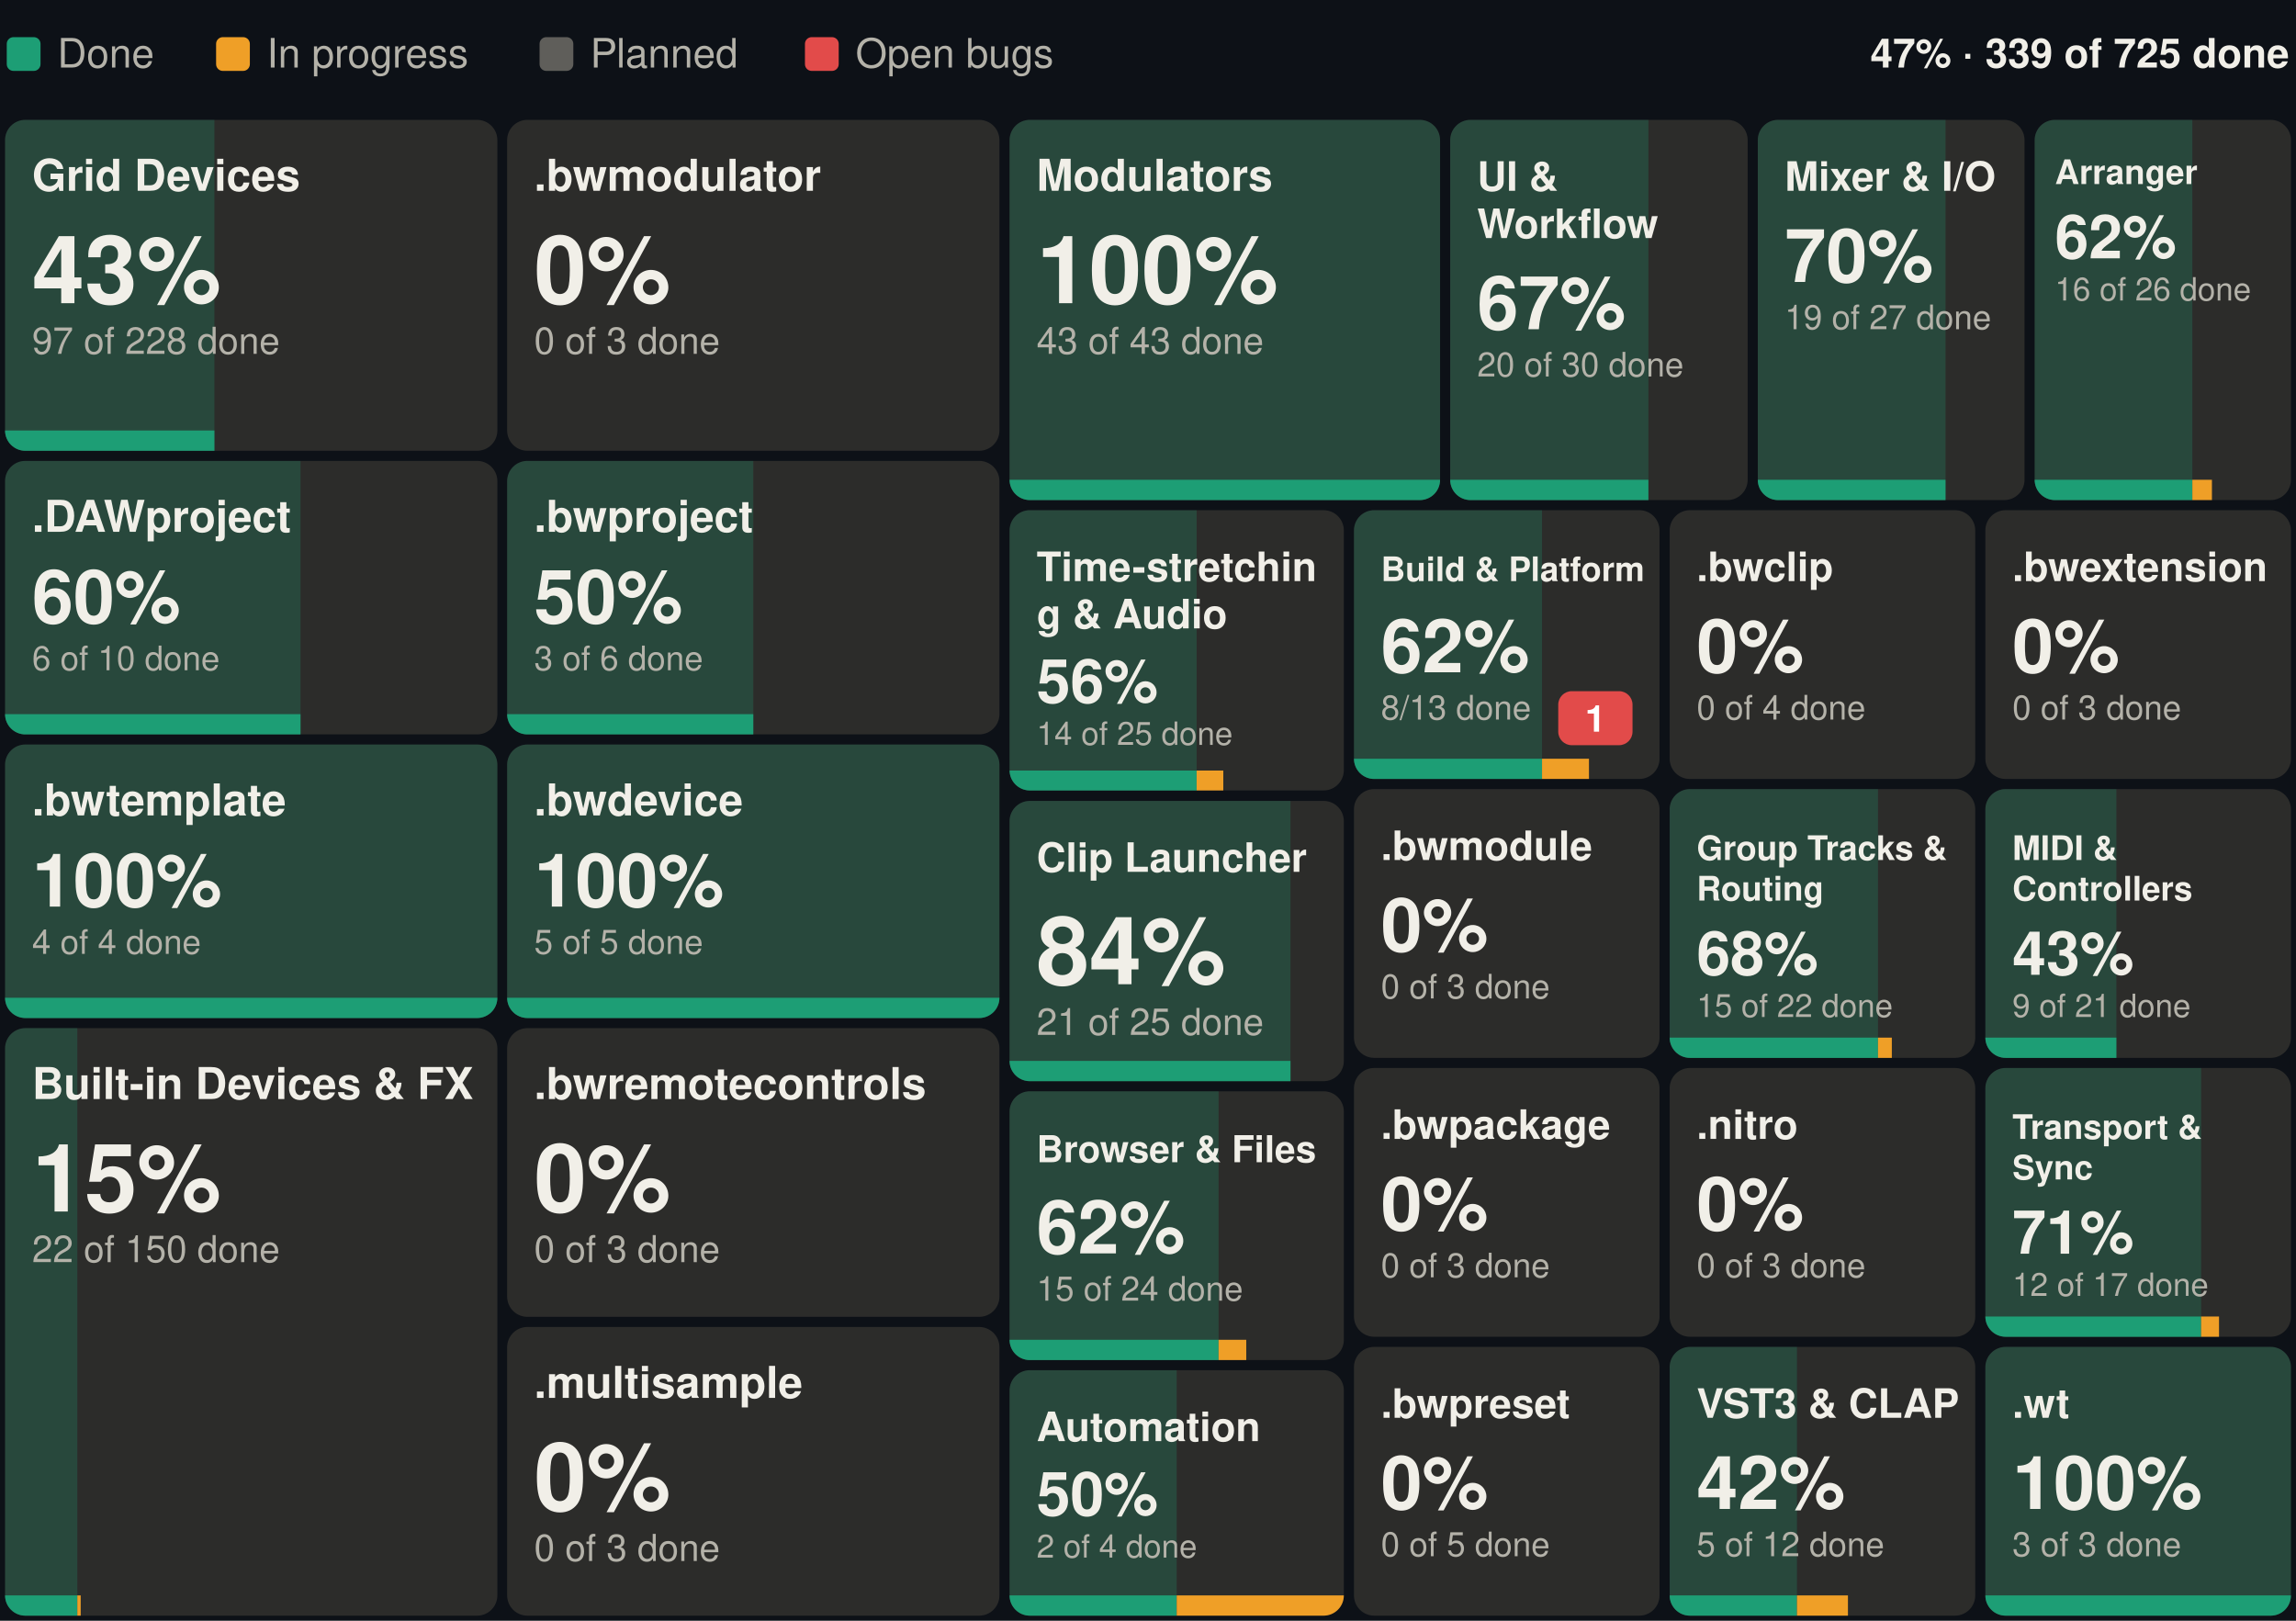
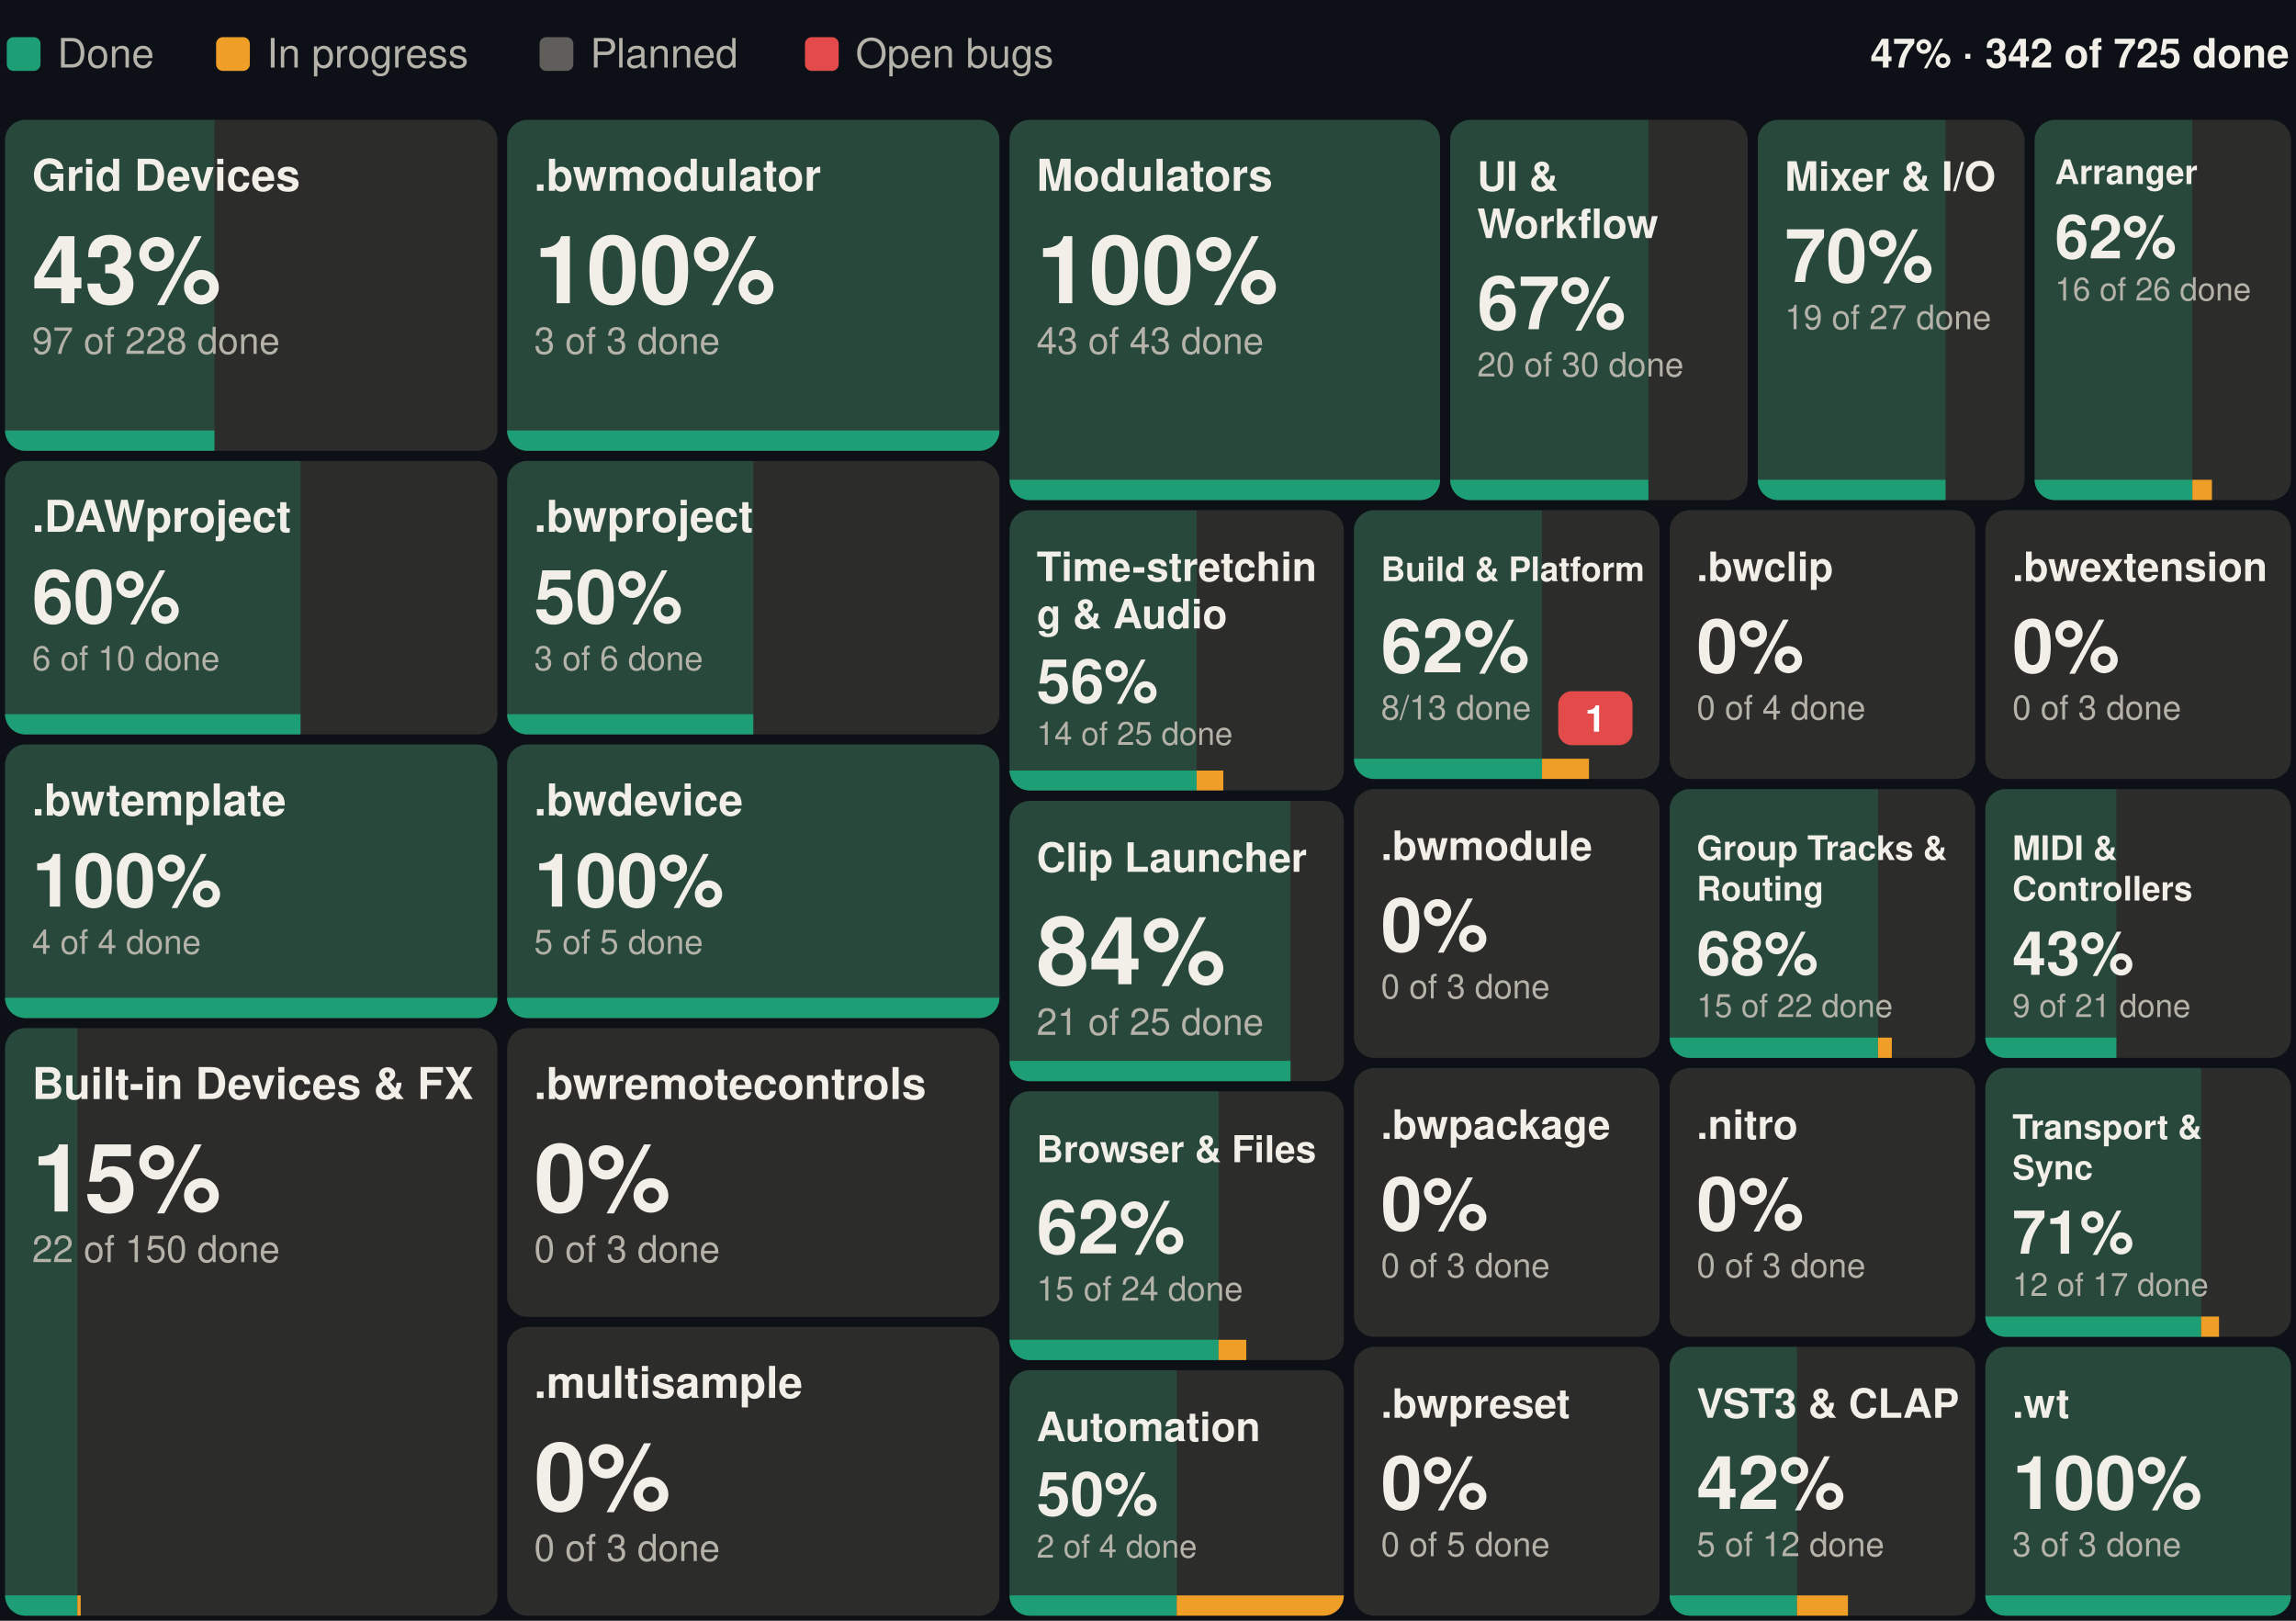
- <svg xmlns="http://www.w3.org/2000/svg" width="680" height="480" viewBox="0 0 680 480" font-family="-apple-system, BlinkMacSystemFont, 'Segoe UI', Helvetica, Arial, sans-serif" role="img" aria-label="Hikaru OpenLive vs Bitwig Studio 5.3.13: 339 of 725 features done">
+ <svg xmlns="http://www.w3.org/2000/svg" width="680" height="480" viewBox="0 0 680 480" font-family="-apple-system, BlinkMacSystemFont, 'Segoe UI', Helvetica, Arial, sans-serif" role="img" aria-label="Hikaru OpenLive vs Bitwig Studio 5.3.13: 342 of 725 features done">
  <rect width="680" height="480" fill="#0d1117" />
-   <text x="678.0" y="20.0" font-size="12" font-weight="600" text-anchor="end" fill="#F1EFE8">47% · 339 of 725 done</text>
+   <text x="678.0" y="20.0" font-size="12" font-weight="600" text-anchor="end" fill="#F1EFE8">47% · 342 of 725 done</text>
  <rect x="2.0" y="11" width="10" height="10" rx="2" fill="#1D9E75" />
  <text x="17.0" y="20.0" font-size="12" fill="#B4B2A9">Done</text>
  <rect x="64.0" y="11" width="10" height="10" rx="2" fill="#EF9F27" />
  <text x="79.0" y="20.0" font-size="12" fill="#B4B2A9">In progress</text>
  <rect x="159.8" y="11" width="10" height="10" rx="2" fill="#5F5E5A" />
  <text x="174.8" y="20.0" font-size="12" fill="#B4B2A9">Planned</text>
  <rect x="238.4" y="11" width="10" height="10" rx="2" fill="#E24B4A" />
  <text x="253.4" y="20.0" font-size="12" fill="#B4B2A9">Open bugs</text>
  <g>
    <clipPath id="b0">
      <rect x="299.0" y="237.2" width="99.0" height="83.0" rx="6" />
    </clipPath>
    <g clip-path="url(#b0)">
      <rect x="299.0" y="237.2" width="99.0" height="83.0" fill="#2C2C2A" />
      <rect x="299.0" y="237.2" width="83.2" height="83.0" fill="#1D9E75" fill-opacity="0.25" />
      <rect x="299.0" y="314.2" width="83.2" height="6" fill="#1D9E75" />
    </g>
    <text x="307.0" y="258.2" font-size="12" font-weight="600" fill="#F1EFE8">Clip Launcher</text>
    <text x="307.0" y="291.5" font-size="28" font-weight="600" fill="#F1EFE8">84%</text>
    <text x="307.0" y="306.5" font-size="11" fill="#B4B2A9">21 of 25 done</text>
  </g>
  <g>
    <clipPath id="b1">
      <rect x="602.6" y="35.5" width="75.9" height="112.6" rx="6" />
    </clipPath>
    <g clip-path="url(#b1)">
      <rect x="602.6" y="35.5" width="75.9" height="112.6" fill="#2C2C2A" />
      <rect x="602.6" y="35.5" width="46.7" height="112.6" fill="#1D9E75" fill-opacity="0.25" />
      <rect x="602.6" y="142.1" width="46.7" height="6" fill="#1D9E75" />
      <rect x="649.3" y="142.1" width="5.8" height="6" fill="#EF9F27" />
    </g>
    <text x="608.6" y="54.5" font-size="10" font-weight="600" fill="#F1EFE8">Arranger</text>
    <text x="608.6" y="76.5" font-size="18" font-weight="600" fill="#F1EFE8">62%</text>
    <text x="608.6" y="89.0" font-size="9.5" fill="#B4B2A9">16 of 26 done</text>
  </g>
  <g>
    <clipPath id="b2">
      <rect x="588.0" y="316.3" width="90.5" height="79.6" rx="6" />
    </clipPath>
    <g clip-path="url(#b2)">
      <rect x="588.0" y="316.3" width="90.5" height="79.6" fill="#2C2C2A" />
      <rect x="588.0" y="316.3" width="63.9" height="79.6" fill="#1D9E75" fill-opacity="0.25" />
      <rect x="588.0" y="389.9" width="63.9" height="6" fill="#1D9E75" />
      <rect x="651.9" y="389.9" width="5.3" height="6" fill="#EF9F27" />
    </g>
    <text x="596.0" y="337.3" font-size="10" font-weight="600" fill="#F1EFE8">Transport &amp;</text>
    <text x="596.0" y="349.3" font-size="10" font-weight="600" fill="#F1EFE8">Sync</text>
    <text x="596.0" y="371.3" font-size="18" font-weight="600" fill="#F1EFE8">71%</text>
    <text x="596.0" y="383.8" font-size="9.5" fill="#B4B2A9">12 of 17 done</text>
  </g>
  <g>
    <clipPath id="b3">
      <rect x="494.5" y="233.7" width="90.5" height="79.6" rx="6" />
    </clipPath>
    <g clip-path="url(#b3)">
      <rect x="494.5" y="233.7" width="90.5" height="79.6" fill="#2C2C2A" />
      <rect x="494.5" y="233.7" width="61.7" height="79.6" fill="#1D9E75" fill-opacity="0.25" />
      <rect x="494.5" y="307.3" width="61.7" height="6" fill="#1D9E75" />
      <rect x="556.2" y="307.3" width="4.1" height="6" fill="#EF9F27" />
    </g>
    <text x="502.5" y="254.7" font-size="10" font-weight="600" fill="#F1EFE8">Group Tracks &amp;</text>
    <text x="502.5" y="266.7" font-size="10" font-weight="600" fill="#F1EFE8">Routing</text>
    <text x="502.5" y="288.7" font-size="18" font-weight="600" fill="#F1EFE8">68%</text>
    <text x="502.5" y="301.2" font-size="9.5" fill="#B4B2A9">15 of 22 done</text>
  </g>
  <g>
    <clipPath id="b4">
      <rect x="299.0" y="151.1" width="99.0" height="83.0" rx="6" />
    </clipPath>
    <g clip-path="url(#b4)">
      <rect x="299.0" y="151.1" width="99.0" height="83.0" fill="#2C2C2A" />
      <rect x="299.0" y="151.1" width="55.4" height="83.0" fill="#1D9E75" fill-opacity="0.25" />
      <rect x="299.0" y="228.2" width="55.4" height="6" fill="#1D9E75" />
      <rect x="354.4" y="228.2" width="7.9" height="6" fill="#EF9F27" />
    </g>
    <text x="307.0" y="172.1" font-size="12" font-weight="600" fill="#F1EFE8">Time-stretchin</text>
    <text x="307.0" y="186.1" font-size="12" font-weight="600" fill="#F1EFE8">g &amp; Audio</text>
    <text x="307.0" y="208.1" font-size="18" font-weight="600" fill="#F1EFE8">56%</text>
    <text x="307.0" y="220.6" font-size="9.5" fill="#B4B2A9">14 of 25 done</text>
  </g>
  <g>
    <clipPath id="b5">
      <rect x="1.5" y="304.5" width="145.8" height="174.0" rx="6" />
    </clipPath>
    <g clip-path="url(#b5)">
      <rect x="1.5" y="304.5" width="145.8" height="174.0" fill="#2C2C2A" />
      <rect x="1.5" y="304.5" width="21.4" height="174.0" fill="#1D9E75" fill-opacity="0.25" />
      <rect x="1.5" y="472.5" width="21.4" height="6" fill="#1D9E75" />
      <rect x="22.9" y="472.5" width="1.0" height="6" fill="#EF9F27" />
    </g>
    <text x="9.5" y="325.5" font-size="13" font-weight="600" fill="#F1EFE8">Built-in Devices &amp; FX</text>
    <text x="9.5" y="358.8" font-size="28" font-weight="600" fill="#F1EFE8">15%</text>
    <text x="9.5" y="373.8" font-size="11" fill="#B4B2A9">22 of 150 done</text>
  </g>
  <g>
    <clipPath id="b6">
      <rect x="299.0" y="35.5" width="127.5" height="112.6" rx="6" />
    </clipPath>
    <g clip-path="url(#b6)">
      <rect x="299.0" y="35.5" width="127.5" height="112.6" fill="#2C2C2A" />
      <rect x="299.0" y="35.5" width="127.5" height="112.6" fill="#1D9E75" fill-opacity="0.25" />
      <rect x="299.0" y="142.1" width="127.5" height="6" fill="#1D9E75" />
    </g>
    <text x="307.0" y="56.5" font-size="13" font-weight="600" fill="#F1EFE8">Modulators</text>
    <text x="307.0" y="89.8" font-size="28" font-weight="600" fill="#F1EFE8">100%</text>
    <text x="307.0" y="104.8" font-size="11" fill="#B4B2A9">43 of 43 done</text>
  </g>
  <g>
    <clipPath id="b7">
      <rect x="1.5" y="35.5" width="145.8" height="98.0" rx="6" />
    </clipPath>
    <g clip-path="url(#b7)">
      <rect x="1.5" y="35.5" width="145.8" height="98.0" fill="#2C2C2A" />
      <rect x="1.5" y="35.5" width="62.0" height="98.0" fill="#1D9E75" fill-opacity="0.25" />
      <rect x="1.5" y="127.5" width="62.0" height="6" fill="#1D9E75" />
    </g>
    <text x="9.5" y="56.5" font-size="13" font-weight="600" fill="#F1EFE8">Grid Devices</text>
    <text x="9.5" y="89.8" font-size="28" font-weight="600" fill="#F1EFE8">43%</text>
    <text x="9.5" y="104.8" font-size="11" fill="#B4B2A9">97 of 228 done</text>
  </g>
  <g>
    <clipPath id="b8">
      <rect x="520.6" y="35.5" width="79.0" height="112.6" rx="6" />
    </clipPath>
    <g clip-path="url(#b8)">
      <rect x="520.6" y="35.5" width="79.0" height="112.6" fill="#2C2C2A" />
      <rect x="520.6" y="35.5" width="55.6" height="112.6" fill="#1D9E75" fill-opacity="0.25" />
      <rect x="520.6" y="142.1" width="55.6" height="6" fill="#1D9E75" />
    </g>
    <text x="528.6" y="56.5" font-size="12" font-weight="600" fill="#F1EFE8">Mixer &amp; I/O</text>
    <text x="528.6" y="83.5" font-size="22" font-weight="600" fill="#F1EFE8">70%</text>
    <text x="528.6" y="97.5" font-size="10" fill="#B4B2A9">19 of 27 done</text>
  </g>
  <g>
    <clipPath id="b9">
      <rect x="299.0" y="323.2" width="99.0" height="79.6" rx="6" />
    </clipPath>
    <g clip-path="url(#b9)">
      <rect x="299.0" y="323.2" width="99.0" height="79.6" fill="#2C2C2A" />
      <rect x="299.0" y="323.2" width="61.9" height="79.6" fill="#1D9E75" fill-opacity="0.25" />
      <rect x="299.0" y="396.8" width="61.9" height="6" fill="#1D9E75" />
      <rect x="360.9" y="396.8" width="8.2" height="6" fill="#EF9F27" />
    </g>
    <text x="307.0" y="344.2" font-size="11" font-weight="600" fill="#F1EFE8">Browser &amp; Files</text>
    <text x="307.0" y="371.2" font-size="22" font-weight="600" fill="#F1EFE8">62%</text>
    <text x="307.0" y="385.2" font-size="10" fill="#B4B2A9">15 of 24 done</text>
  </g>
  <g>
    <clipPath id="b10">
      <rect x="588.0" y="233.7" width="90.5" height="79.6" rx="6" />
    </clipPath>
    <g clip-path="url(#b10)">
      <rect x="588.0" y="233.7" width="90.5" height="79.6" fill="#2C2C2A" />
      <rect x="588.0" y="233.7" width="38.8" height="79.6" fill="#1D9E75" fill-opacity="0.25" />
      <rect x="588.0" y="307.3" width="38.8" height="6" fill="#1D9E75" />
    </g>
    <text x="596.0" y="254.7" font-size="10" font-weight="600" fill="#F1EFE8">MIDI &amp;</text>
    <text x="596.0" y="266.7" font-size="10" font-weight="600" fill="#F1EFE8">Controllers</text>
    <text x="596.0" y="288.7" font-size="18" font-weight="600" fill="#F1EFE8">43%</text>
    <text x="596.0" y="301.2" font-size="9.5" fill="#B4B2A9">9 of 21 done</text>
  </g>
  <g>
    <clipPath id="b11">
      <rect x="429.5" y="35.5" width="88.1" height="112.6" rx="6" />
    </clipPath>
    <g clip-path="url(#b11)">
      <rect x="429.5" y="35.5" width="88.1" height="112.6" fill="#2C2C2A" />
      <rect x="429.5" y="35.5" width="58.7" height="112.6" fill="#1D9E75" fill-opacity="0.25" />
      <rect x="429.5" y="142.1" width="58.7" height="6" fill="#1D9E75" />
    </g>
    <text x="437.5" y="56.5" font-size="12" font-weight="600" fill="#F1EFE8">UI &amp;</text>
    <text x="437.5" y="70.5" font-size="12" font-weight="600" fill="#F1EFE8">Workflow</text>
    <text x="437.5" y="97.5" font-size="22" font-weight="600" fill="#F1EFE8">67%</text>
    <text x="437.5" y="111.5" font-size="10" fill="#B4B2A9">20 of 30 done</text>
  </g>
  <g>
    <clipPath id="b12">
      <rect x="401.0" y="151.1" width="90.5" height="79.6" rx="6" />
    </clipPath>
    <g clip-path="url(#b12)">
      <rect x="401.0" y="151.1" width="90.5" height="79.6" fill="#2C2C2A" />
      <rect x="401.0" y="151.1" width="55.7" height="79.6" fill="#1D9E75" fill-opacity="0.25" />
      <rect x="401.0" y="224.7" width="55.7" height="6" fill="#1D9E75" />
      <rect x="456.7" y="224.7" width="13.9" height="6" fill="#EF9F27" />
    </g>
    <text x="409.0" y="172.1" font-size="10" font-weight="600" fill="#F1EFE8">Build &amp; Platform</text>
    <text x="409.0" y="199.1" font-size="22" font-weight="600" fill="#F1EFE8">62%</text>
    <text x="409.0" y="213.1" font-size="10" fill="#B4B2A9">8/13 done</text>
    <rect x="461.5" y="204.7" width="22.0" height="16.0" rx="4" fill="#E24B4A" />
    <text x="472.5" y="216.7" font-size="11" font-weight="600" text-anchor="middle" fill="#ffffff">1</text>
  </g>
  <g>
    <clipPath id="b13">
      <rect x="494.5" y="398.9" width="90.5" height="79.6" rx="6" />
    </clipPath>
    <g clip-path="url(#b13)">
      <rect x="494.5" y="398.9" width="90.5" height="79.6" fill="#2C2C2A" />
      <rect x="494.5" y="398.9" width="37.7" height="79.6" fill="#1D9E75" fill-opacity="0.25" />
      <rect x="494.5" y="472.5" width="37.7" height="6" fill="#1D9E75" />
      <rect x="532.2" y="472.5" width="15.1" height="6" fill="#EF9F27" />
    </g>
    <text x="502.5" y="419.9" font-size="12" font-weight="600" fill="#F1EFE8">VST3 &amp; CLAP</text>
    <text x="502.5" y="446.9" font-size="22" font-weight="600" fill="#F1EFE8">42%</text>
    <text x="502.5" y="460.9" font-size="10" fill="#B4B2A9">5 of 12 done</text>
  </g>
  <g>
    <clipPath id="b14">
      <rect x="299.0" y="405.8" width="99.0" height="72.7" rx="6" />
    </clipPath>
    <g clip-path="url(#b14)">
      <rect x="299.0" y="405.8" width="99.0" height="72.7" fill="#2C2C2A" />
      <rect x="299.0" y="405.8" width="49.5" height="72.7" fill="#1D9E75" fill-opacity="0.25" />
      <rect x="299.0" y="472.5" width="49.5" height="6" fill="#1D9E75" />
      <rect x="348.5" y="472.5" width="49.5" height="6" fill="#EF9F27" />
    </g>
    <text x="307.0" y="426.8" font-size="12" font-weight="600" fill="#F1EFE8">Automation</text>
    <text x="307.0" y="448.8" font-size="18" font-weight="600" fill="#F1EFE8">50%</text>
    <text x="307.0" y="461.3" font-size="9.5" fill="#B4B2A9">2 of 4 done</text>
  </g>
  <g>
    <clipPath id="b15">
      <rect x="1.5" y="136.5" width="145.8" height="81.0" rx="6" />
    </clipPath>
    <g clip-path="url(#b15)">
      <rect x="1.5" y="136.5" width="145.8" height="81.0" fill="#2C2C2A" />
      <rect x="1.5" y="136.5" width="87.5" height="81.0" fill="#1D9E75" fill-opacity="0.25" />
      <rect x="1.5" y="211.5" width="87.5" height="6" fill="#1D9E75" />
    </g>
    <text x="9.5" y="157.5" font-size="13" font-weight="600" fill="#F1EFE8">.DAWproject</text>
    <text x="9.5" y="184.5" font-size="22" font-weight="600" fill="#F1EFE8">60%</text>
    <text x="9.5" y="198.5" font-size="10" fill="#B4B2A9">6 of 10 done</text>
  </g>
  <g>
    <clipPath id="b16">
      <rect x="150.2" y="136.5" width="145.8" height="81.0" rx="6" />
    </clipPath>
    <g clip-path="url(#b16)">
      <rect x="150.2" y="136.5" width="145.8" height="81.0" fill="#2C2C2A" />
      <rect x="150.2" y="136.5" width="72.9" height="81.0" fill="#1D9E75" fill-opacity="0.25" />
      <rect x="150.2" y="211.5" width="72.9" height="6" fill="#1D9E75" />
    </g>
    <text x="158.2" y="157.5" font-size="13" font-weight="600" fill="#F1EFE8">.bwproject</text>
    <text x="158.2" y="184.5" font-size="22" font-weight="600" fill="#F1EFE8">50%</text>
    <text x="158.2" y="198.5" font-size="10" fill="#B4B2A9">3 of 6 done</text>
  </g>
  <g>
    <clipPath id="b17">
      <rect x="1.5" y="220.5" width="145.8" height="81.0" rx="6" />
    </clipPath>
    <g clip-path="url(#b17)">
      <rect x="1.5" y="220.5" width="145.8" height="81.0" fill="#2C2C2A" />
      <rect x="1.5" y="220.5" width="145.8" height="81.0" fill="#1D9E75" fill-opacity="0.25" />
      <rect x="1.5" y="295.5" width="145.8" height="6" fill="#1D9E75" />
    </g>
    <text x="9.5" y="241.5" font-size="13" font-weight="600" fill="#F1EFE8">.bwtemplate</text>
    <text x="9.5" y="268.5" font-size="22" font-weight="600" fill="#F1EFE8">100%</text>
    <text x="9.5" y="282.5" font-size="10" fill="#B4B2A9">4 of 4 done</text>
  </g>
  <g>
    <clipPath id="b18">
      <rect x="150.2" y="220.5" width="145.8" height="81.0" rx="6" />
    </clipPath>
    <g clip-path="url(#b18)">
      <rect x="150.2" y="220.5" width="145.8" height="81.0" fill="#2C2C2A" />
      <rect x="150.2" y="220.5" width="145.8" height="81.0" fill="#1D9E75" fill-opacity="0.25" />
      <rect x="150.2" y="295.5" width="145.8" height="6" fill="#1D9E75" />
    </g>
    <text x="158.2" y="241.5" font-size="13" font-weight="600" fill="#F1EFE8">.bwdevice</text>
    <text x="158.2" y="268.5" font-size="22" font-weight="600" fill="#F1EFE8">100%</text>
    <text x="158.2" y="282.5" font-size="10" fill="#B4B2A9">5 of 5 done</text>
  </g>
  <g>
    <clipPath id="b19">
      <rect x="401.0" y="398.9" width="90.5" height="79.6" rx="6" />
    </clipPath>
    <g clip-path="url(#b19)">
      <rect x="401.0" y="398.9" width="90.5" height="79.6" fill="#2C2C2A" />
    </g>
    <text x="409.0" y="419.9" font-size="12" font-weight="600" fill="#F1EFE8">.bwpreset</text>
    <text x="409.0" y="446.9" font-size="22" font-weight="600" fill="#F1EFE8">0%</text>
    <text x="409.0" y="460.9" font-size="10" fill="#B4B2A9">0 of 5 done</text>
  </g>
  <g>
    <clipPath id="b20">
      <rect x="494.5" y="151.1" width="90.5" height="79.6" rx="6" />
    </clipPath>
    <g clip-path="url(#b20)">
      <rect x="494.5" y="151.1" width="90.5" height="79.6" fill="#2C2C2A" />
    </g>
    <text x="502.5" y="172.1" font-size="12" font-weight="600" fill="#F1EFE8">.bwclip</text>
    <text x="502.5" y="199.1" font-size="22" font-weight="600" fill="#F1EFE8">0%</text>
    <text x="502.5" y="213.1" font-size="10" fill="#B4B2A9">0 of 4 done</text>
  </g>
  <g>
    <clipPath id="b21">
      <rect x="150.2" y="35.5" width="145.8" height="98.0" rx="6" />
    </clipPath>
    <g clip-path="url(#b21)">
      <rect x="150.2" y="35.5" width="145.8" height="98.0" fill="#2C2C2A" />
+       <rect x="150.2" y="35.5" width="145.8" height="98.0" fill="#1D9E75" fill-opacity="0.25" />
+       <rect x="150.2" y="127.5" width="145.8" height="6" fill="#1D9E75" />
    </g>
    <text x="158.2" y="56.5" font-size="13" font-weight="600" fill="#F1EFE8">.bwmodulator</text>
-     <text x="158.2" y="89.8" font-size="28" font-weight="600" fill="#F1EFE8">0%</text>
-     <text x="158.2" y="104.8" font-size="11" fill="#B4B2A9">0 of 3 done</text>
+     <text x="158.2" y="89.8" font-size="28" font-weight="600" fill="#F1EFE8">100%</text>
+     <text x="158.2" y="104.8" font-size="11" fill="#B4B2A9">3 of 3 done</text>
  </g>
  <g>
    <clipPath id="b22">
      <rect x="401.0" y="233.7" width="90.5" height="79.6" rx="6" />
    </clipPath>
    <g clip-path="url(#b22)">
      <rect x="401.0" y="233.7" width="90.5" height="79.6" fill="#2C2C2A" />
    </g>
    <text x="409.0" y="254.7" font-size="12" font-weight="600" fill="#F1EFE8">.bwmodule</text>
    <text x="409.0" y="281.7" font-size="22" font-weight="600" fill="#F1EFE8">0%</text>
    <text x="409.0" y="295.7" font-size="10" fill="#B4B2A9">0 of 3 done</text>
  </g>
  <g>
    <clipPath id="b23">
      <rect x="150.2" y="304.5" width="145.8" height="85.5" rx="6" />
    </clipPath>
    <g clip-path="url(#b23)">
      <rect x="150.2" y="304.5" width="145.8" height="85.5" fill="#2C2C2A" />
    </g>
    <text x="158.2" y="325.5" font-size="13" font-weight="600" fill="#F1EFE8">.bwremotecontrols</text>
    <text x="158.2" y="358.8" font-size="28" font-weight="600" fill="#F1EFE8">0%</text>
    <text x="158.2" y="373.8" font-size="11" fill="#B4B2A9">0 of 3 done</text>
  </g>
  <g>
    <clipPath id="b24">
      <rect x="588.0" y="151.1" width="90.5" height="79.6" rx="6" />
    </clipPath>
    <g clip-path="url(#b24)">
      <rect x="588.0" y="151.1" width="90.5" height="79.6" fill="#2C2C2A" />
    </g>
    <text x="596.0" y="172.1" font-size="12" font-weight="600" fill="#F1EFE8">.bwextension</text>
    <text x="596.0" y="199.1" font-size="22" font-weight="600" fill="#F1EFE8">0%</text>
    <text x="596.0" y="213.1" font-size="10" fill="#B4B2A9">0 of 3 done</text>
  </g>
  <g>
    <clipPath id="b25">
      <rect x="401.0" y="316.3" width="90.5" height="79.6" rx="6" />
    </clipPath>
    <g clip-path="url(#b25)">
      <rect x="401.0" y="316.3" width="90.5" height="79.6" fill="#2C2C2A" />
    </g>
    <text x="409.0" y="337.3" font-size="12" font-weight="600" fill="#F1EFE8">.bwpackage</text>
    <text x="409.0" y="364.3" font-size="22" font-weight="600" fill="#F1EFE8">0%</text>
    <text x="409.0" y="378.3" font-size="10" fill="#B4B2A9">0 of 3 done</text>
  </g>
  <g>
    <clipPath id="b26">
      <rect x="150.2" y="393.0" width="145.8" height="85.5" rx="6" />
    </clipPath>
    <g clip-path="url(#b26)">
      <rect x="150.2" y="393.0" width="145.8" height="85.5" fill="#2C2C2A" />
    </g>
    <text x="158.2" y="414.0" font-size="13" font-weight="600" fill="#F1EFE8">.multisample</text>
    <text x="158.2" y="447.3" font-size="28" font-weight="600" fill="#F1EFE8">0%</text>
    <text x="158.2" y="462.3" font-size="11" fill="#B4B2A9">0 of 3 done</text>
  </g>
  <g>
    <clipPath id="b27">
      <rect x="588.0" y="398.9" width="90.5" height="79.6" rx="6" />
    </clipPath>
    <g clip-path="url(#b27)">
      <rect x="588.0" y="398.9" width="90.5" height="79.6" fill="#2C2C2A" />
      <rect x="588.0" y="398.9" width="90.5" height="79.6" fill="#1D9E75" fill-opacity="0.25" />
      <rect x="588.0" y="472.5" width="90.5" height="6" fill="#1D9E75" />
    </g>
    <text x="596.0" y="419.9" font-size="12" font-weight="600" fill="#F1EFE8">.wt</text>
    <text x="596.0" y="446.9" font-size="22" font-weight="600" fill="#F1EFE8">100%</text>
    <text x="596.0" y="460.9" font-size="10" fill="#B4B2A9">3 of 3 done</text>
  </g>
  <g>
    <clipPath id="b28">
      <rect x="494.5" y="316.3" width="90.5" height="79.6" rx="6" />
    </clipPath>
    <g clip-path="url(#b28)">
      <rect x="494.5" y="316.3" width="90.5" height="79.6" fill="#2C2C2A" />
    </g>
    <text x="502.5" y="337.3" font-size="12" font-weight="600" fill="#F1EFE8">.nitro</text>
    <text x="502.5" y="364.3" font-size="22" font-weight="600" fill="#F1EFE8">0%</text>
    <text x="502.5" y="378.3" font-size="10" fill="#B4B2A9">0 of 3 done</text>
  </g>
</svg>
